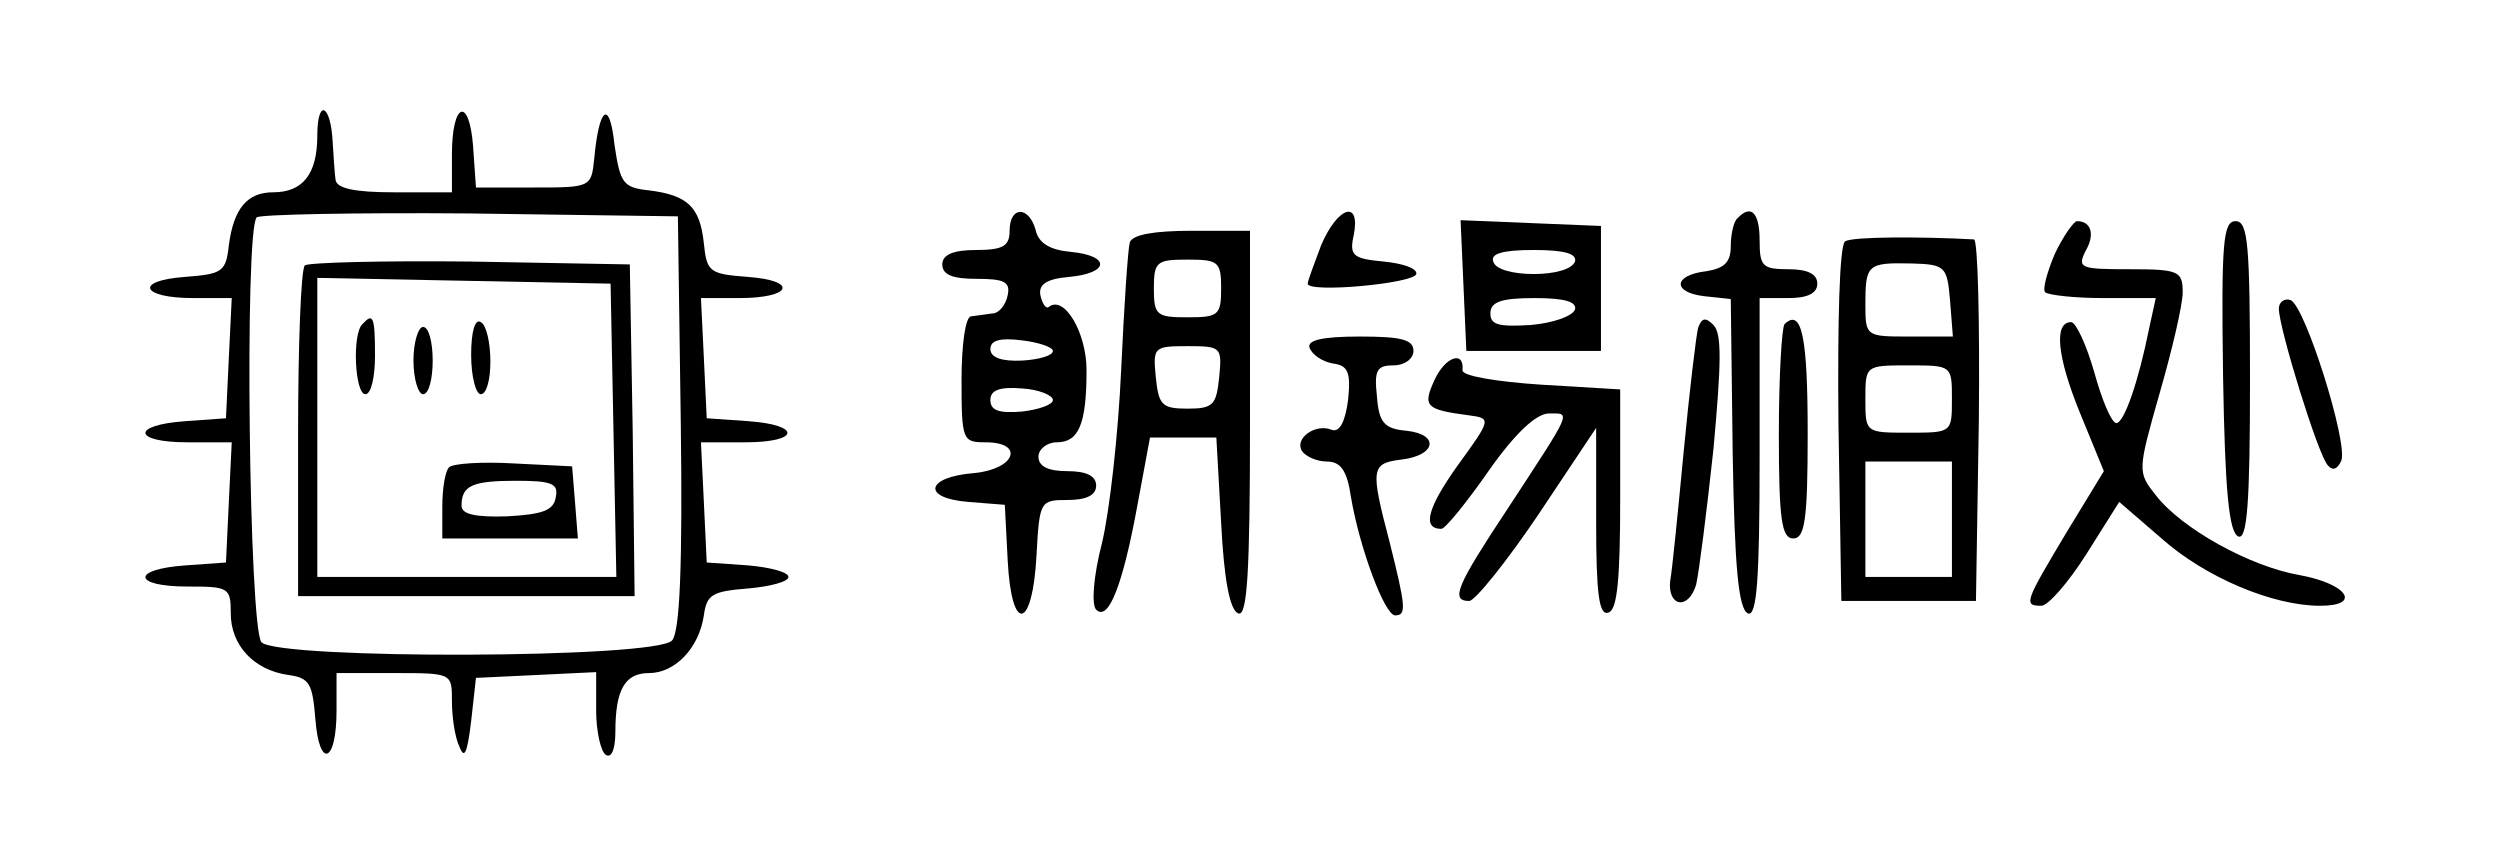
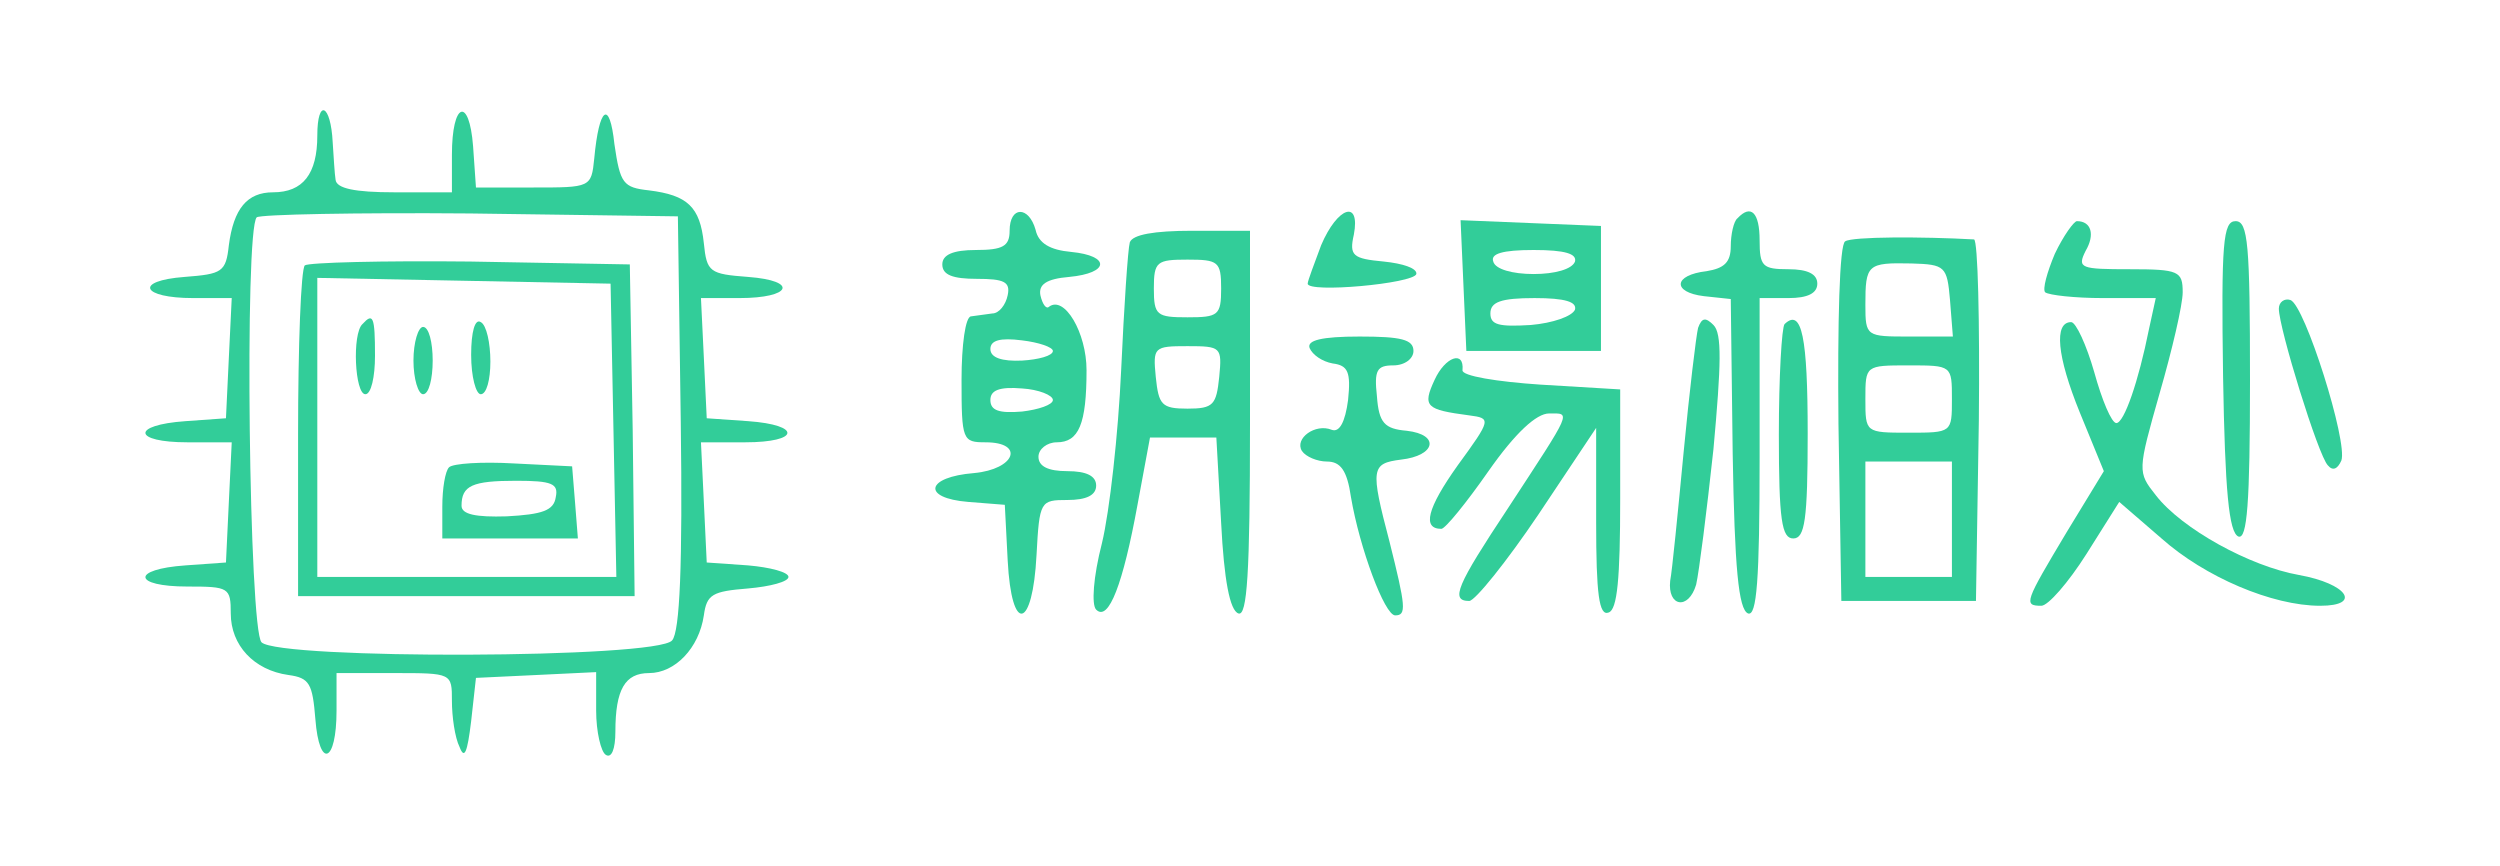
<svg xmlns="http://www.w3.org/2000/svg" version="1.0" width="260pt" height="90pt" viewBox="0 0 260 90" preserveAspectRatio="xMidYMid meet">
-   <g transform="translate(0,90) scale(0.1,-0.1)" fill="#000000" stroke="none">
+   <g transform="translate(0,90) scale(0.1,-0.1)" fill="#32CD99" stroke="none">
    <path d="M330 759 c0 -40 -15 -59 -46 -59 -27 0 -41 -17 -46 -55 -3 -28 -7 -30 -46 -33 -53 -4 -45 -22 9 -22 l40 0 -3 -62 -3 -63 -42 -3 c-57 -4 -55 -22 2 -22 l46 0 -3 -62 -3 -63 -42 -3 c-57 -4 -55 -22 2 -22 43 0 45 -1 45 -28 0 -33 24 -59 60 -64 22 -3 25 -9 28 -46 4 -52 22 -46 22 9 l0 39 60 0 c60 0 60 0 60 -29 0 -16 3 -38 8 -48 5 -13 8 -6 12 27 l5 45 63 3 62 3 0 -40 c0 -22 5 -43 10 -46 6 -4 10 6 10 24 0 44 10 61 35 61 27 0 52 26 57 60 3 22 9 25 46 28 23 2 42 7 42 12 0 5 -19 10 -42 12 l-43 3 -3 63 -3 62 46 0 c57 0 59 18 3 22 l-43 3 -3 63 -3 62 40 0 c54 0 62 18 9 22 -40 3 -43 5 -46 35 -4 38 -17 50 -57 55 -27 3 -30 7 -36 48 -5 47 -16 39 -21 -15 -3 -30 -4 -30 -63 -30 l-60 0 -3 43 c-4 52 -22 46 -22 -9 l0 -39 -60 0 c-41 0 -60 4 -61 13 -1 6 -2 24 -3 39 -2 40 -16 46 -16 7z m378 -298 c2 -149 -1 -218 -9 -227 -15 -19 -409 -20 -427 -2 -13 13 -18 429 -5 442 4 3 104 5 222 4 l216 -3 3 -214z" />
    <path d="M317 624 c-4 -4 -7 -83 -7 -176 l0 -168 175 0 175 0 -2 173 -3 172 -166 3 c-91 1 -168 -1 -172 -4z m321 -171 l3 -153 -156 0 -155 0 0 155 0 156 153 -3 152 -3 3 -152z" />
    <path d="M377 563 c-11 -10 -8 -73 3 -73 6 0 10 18 10 40 0 41 -2 45 -13 33z" />
    <path d="M490 531 c0 -23 5 -41 10 -41 6 0 10 15 10 34 0 19 -4 38 -10 41 -6 4 -10 -10 -10 -34z" />
    <path d="M430 525 c0 -19 5 -35 10 -35 6 0 10 16 10 35 0 19 -4 35 -10 35 -5 0 -10 -16 -10 -35z" />
    <path d="M467 414 c-4 -4 -7 -22 -7 -41 l0 -33 71 0 70 0 -3 38 -3 37 -60 3 c-34 2 -64 0 -68 -4z m111 -31 c-2 -14 -14 -18 -51 -20 -32 -1 -47 2 -47 11 0 21 11 26 57 26 37 0 44 -3 41 -17z" />
    <path d="M1050 660 c0 -16 -7 -20 -35 -20 -24 0 -35 -5 -35 -15 0 -11 11 -15 36 -15 28 0 35 -3 32 -17 -2 -10 -9 -19 -16 -19 -6 -1 -16 -2 -22 -3 -6 0 -10 -30 -10 -66 0 -63 1 -65 25 -65 41 0 31 -28 -12 -32 -50 -4 -55 -26 -6 -30 l38 -3 3 -58 c4 -77 26 -72 30 6 3 56 4 57 32 57 20 0 30 5 30 15 0 10 -10 15 -30 15 -20 0 -30 5 -30 15 0 8 9 15 19 15 23 0 31 19 31 75 0 39 -23 78 -39 66 -3 -3 -7 3 -9 12 -2 11 6 17 30 19 42 4 43 22 2 26 -22 2 -34 9 -37 23 -7 25 -27 25 -27 -1z m45 -125 c0 -5 -15 -9 -32 -10 -21 -1 -33 3 -33 12 0 9 10 12 33 9 17 -2 32 -7 32 -11z m0 -51 c0 -5 -15 -10 -32 -12 -24 -2 -33 1 -33 12 0 10 9 14 33 12 17 -1 32 -7 32 -12z" />
    <path d="M1374 645 c-7 -19 -14 -37 -14 -40 0 -10 110 0 113 10 1 6 -14 11 -34 13 -32 3 -36 6 -31 28 7 37 -17 29 -34 -11z" />
    <path d="M1807 673 c-4 -3 -7 -17 -7 -29 0 -17 -7 -23 -25 -26 -35 -4 -36 -22 -3 -26 l28 -3 2 -161 c2 -118 6 -162 16 -166 9 -3 12 34 12 162 l0 166 30 0 c20 0 30 5 30 15 0 10 -10 15 -30 15 -27 0 -30 3 -30 30 0 29 -9 38 -23 23z" />
    <path d="M1522 603 l3 -68 70 0 70 0 0 65 0 65 -73 3 -73 3 3 -68z m116 25 c-3 -8 -21 -13 -43 -13 -22 0 -40 5 -42 13 -3 8 9 12 42 12 33 0 45 -4 43 -12z m0 -50 c-3 -7 -23 -14 -46 -16 -33 -2 -42 0 -42 12 0 12 11 16 46 16 32 0 44 -4 42 -12z" />
    <path d="M2137 636 c-8 -19 -13 -37 -10 -40 4 -3 31 -6 60 -6 l55 0 -7 -32 c-11 -55 -26 -98 -34 -98 -5 0 -15 24 -23 53 -8 28 -19 52 -24 52 -18 0 -15 -35 9 -94 l25 -61 -39 -64 c-43 -72 -45 -76 -26 -76 7 0 28 24 47 54 l34 54 44 -38 c45 -40 115 -70 165 -70 44 0 28 23 -22 32 -51 9 -122 48 -149 83 -19 24 -19 25 4 106 13 45 24 92 24 105 0 22 -4 24 -55 24 -51 0 -55 1 -46 19 10 17 6 31 -9 31 -3 0 -14 -15 -23 -34z" />
    <path d="M2312 508 c2 -118 6 -162 16 -166 9 -3 12 34 12 162 0 142 -2 166 -15 166 -13 0 -15 -22 -13 -162z" />
    <path d="M1175 648 c-2 -7 -6 -67 -9 -133 -3 -66 -12 -147 -20 -180 -9 -35 -11 -64 -6 -69 13 -13 28 27 43 109 l13 70 35 0 34 0 5 -89 c3 -59 9 -91 18 -94 9 -3 12 41 12 197 l0 201 -60 0 c-40 0 -62 -4 -65 -12z m95 -48 c0 -28 -3 -30 -35 -30 -32 0 -35 2 -35 30 0 28 3 30 35 30 32 0 35 -2 35 -30z m-2 -92 c-3 -29 -6 -33 -33 -33 -27 0 -30 4 -33 33 -3 31 -2 32 33 32 35 0 36 -1 33 -32z" />
    <path d="M1919 649 c-6 -3 -8 -84 -7 -190 l3 -184 70 0 70 0 3 188 c1 103 -1 187 -5 188 -54 3 -127 3 -134 -2z m109 -61 l3 -38 -45 0 c-45 0 -46 0 -46 33 0 42 2 44 48 43 35 -1 37 -3 40 -38z m2 -103 c0 -35 0 -35 -45 -35 -45 0 -45 0 -45 35 0 35 0 35 45 35 45 0 45 0 45 -35z m0 -125 l0 -60 -45 0 -45 0 0 60 0 60 45 0 45 0 0 -60z" />
    <path d="M2370 579 c0 -20 41 -153 51 -163 5 -6 10 -4 14 5 7 19 -38 162 -53 167 -6 2 -12 -2 -12 -9z" />
    <path d="M1766 559 c-2 -8 -9 -66 -15 -129 -6 -63 -12 -124 -14 -134 -3 -27 19 -31 27 -4 3 13 11 76 18 141 8 88 9 120 0 129 -8 8 -12 8 -16 -3z" />
    <path d="M1856 563 c-3 -3 -6 -55 -6 -115 0 -89 3 -108 15 -108 12 0 15 19 15 109 0 100 -6 131 -24 114z" />
    <path d="M1362 538 c3 -7 13 -14 24 -16 16 -2 19 -9 16 -38 -3 -23 -9 -34 -17 -31 -17 7 -39 -9 -31 -22 4 -6 16 -11 26 -11 14 0 21 -9 25 -37 9 -53 35 -123 46 -123 12 0 11 9 -6 77 -20 76 -19 81 12 85 36 4 41 26 6 30 -23 2 -29 8 -31 36 -3 27 0 32 17 32 12 0 21 7 21 15 0 12 -13 15 -56 15 -40 0 -55 -4 -52 -12z" />
    <path d="M1492 505 c-13 -28 -9 -31 36 -37 23 -3 23 -4 -12 -52 -32 -45 -37 -66 -17 -66 4 0 26 27 49 60 28 40 50 60 63 60 23 0 25 5 -43 -99 -53 -80 -60 -96 -40 -96 6 0 39 41 72 90 l60 90 0 -98 c0 -75 3 -98 13 -94 9 3 12 35 12 118 l0 114 -83 5 c-45 3 -82 9 -81 15 2 21 -18 14 -29 -10z" />
  </g>
</svg>
